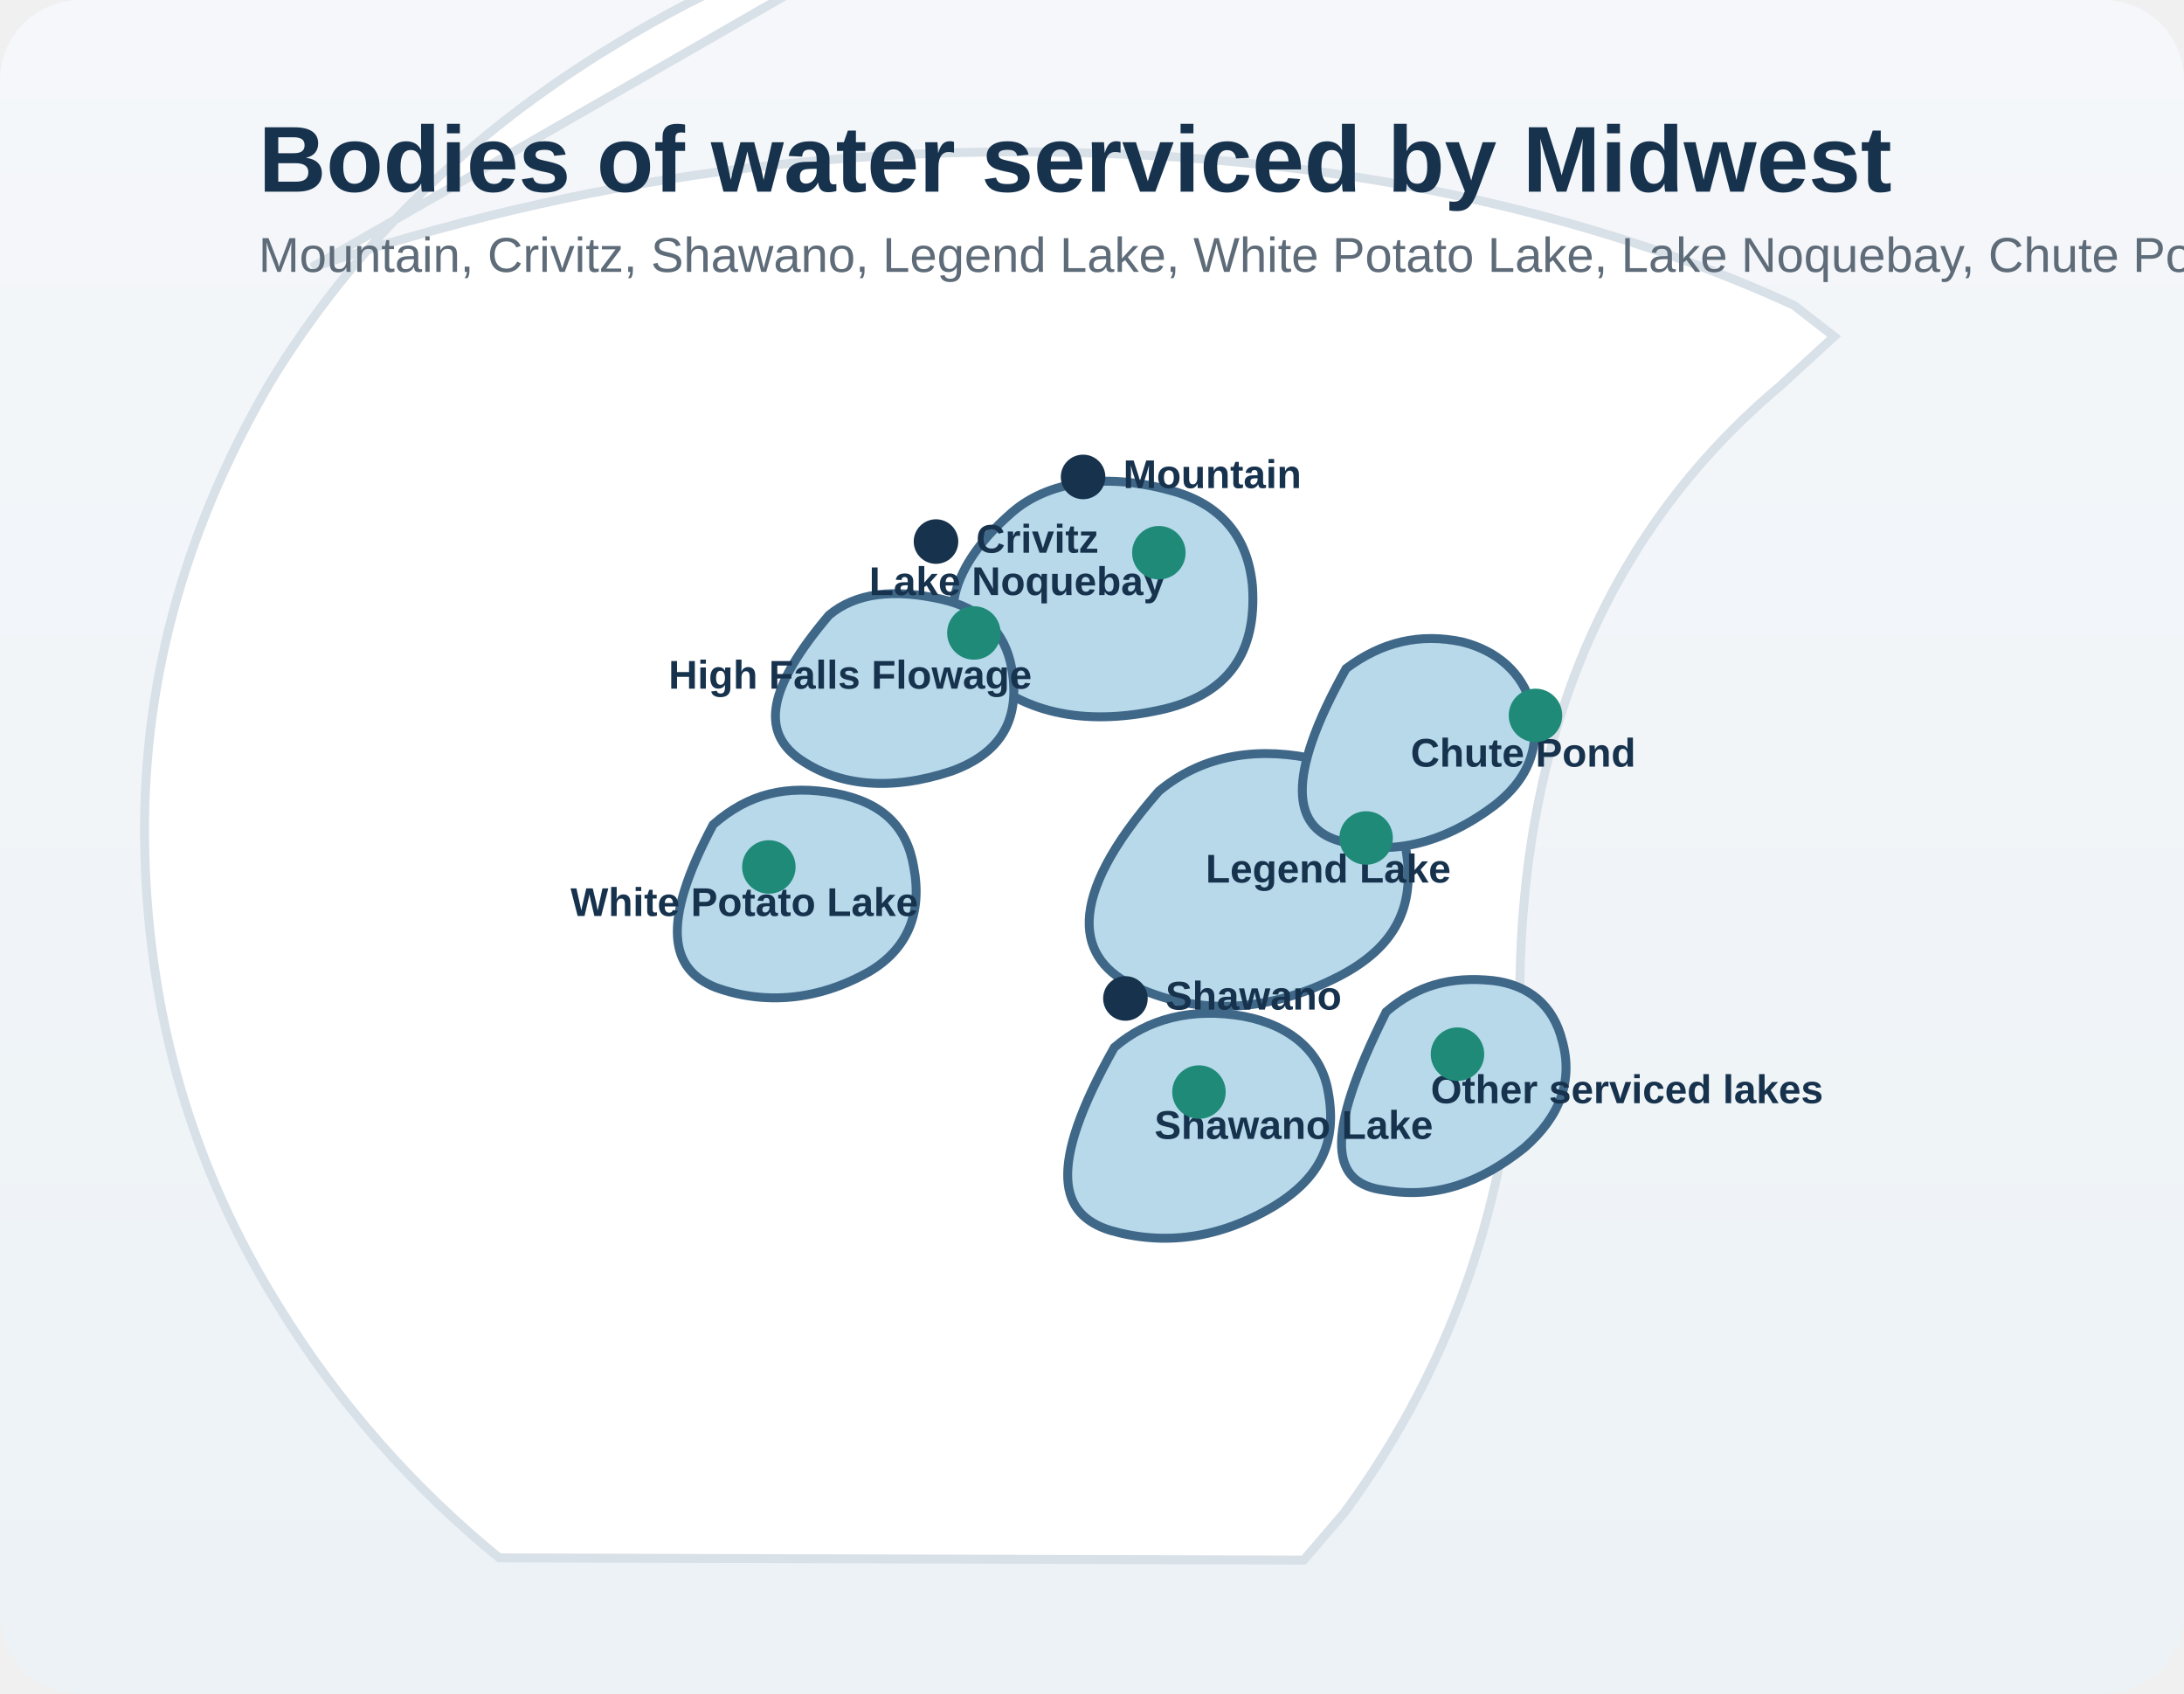
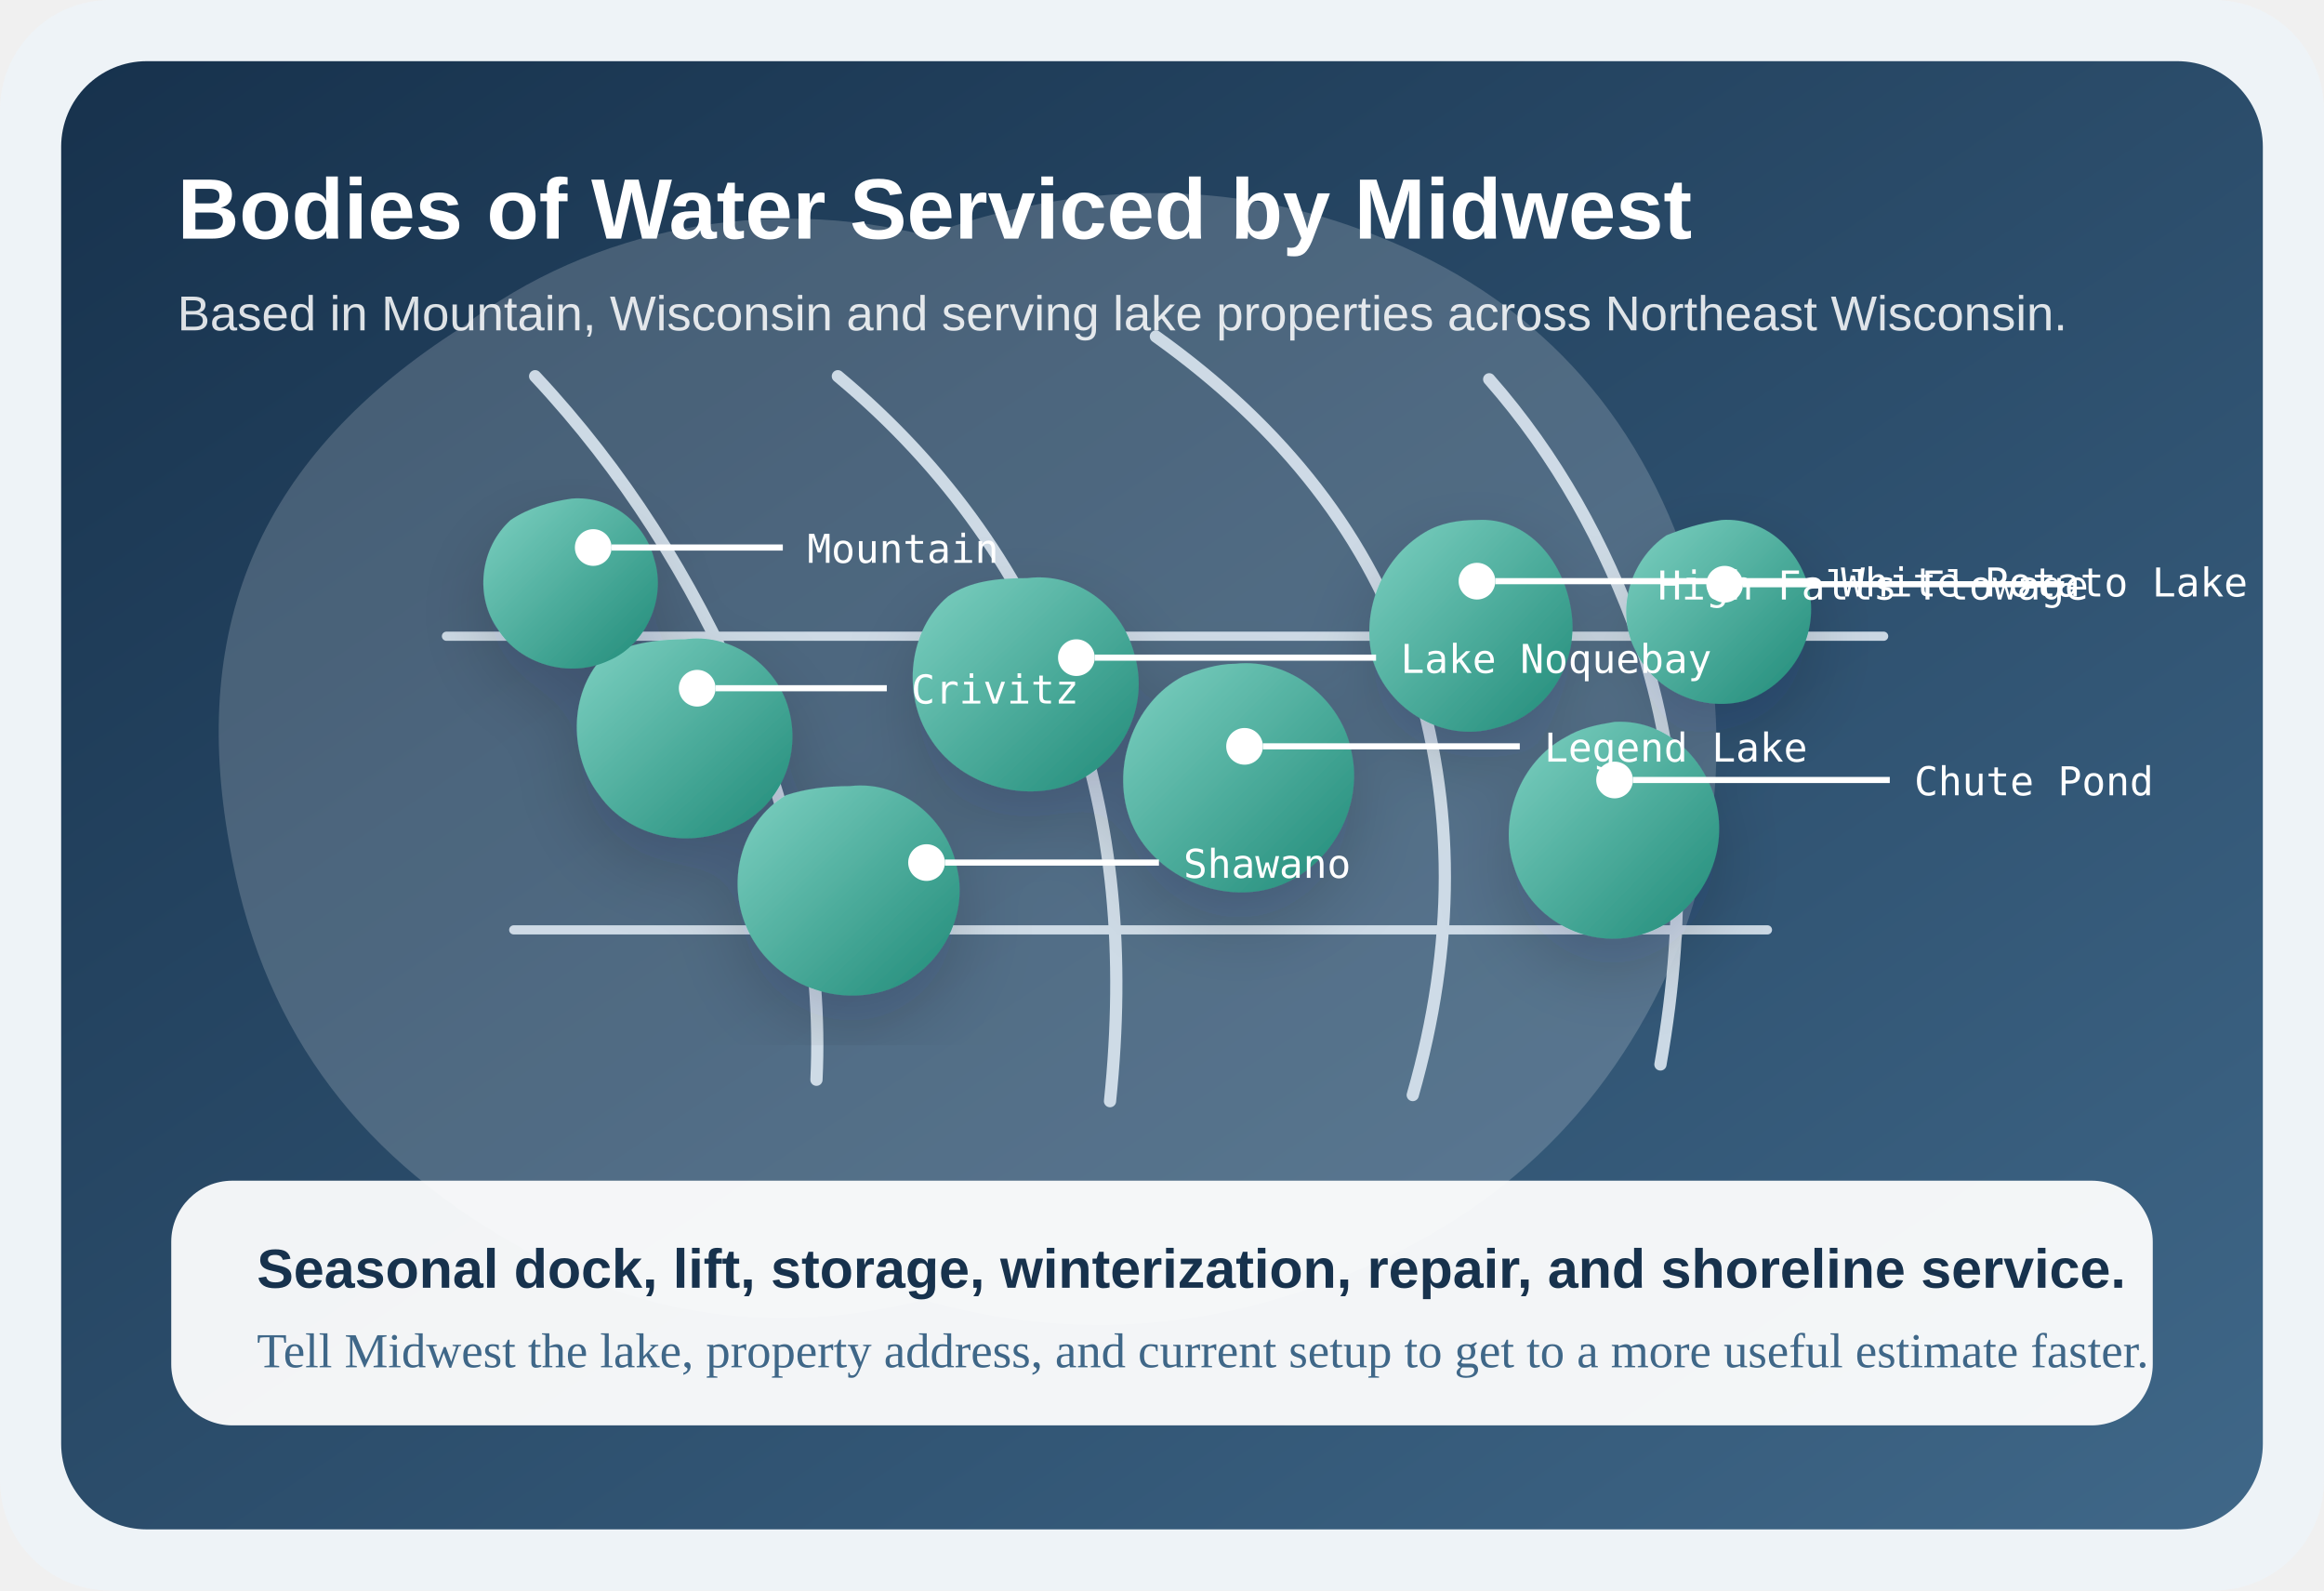
- <svg xmlns="http://www.w3.org/2000/svg" viewBox="0 0 980 760" role="img" aria-labelledby="title desc">
+ <svg xmlns="http://www.w3.org/2000/svg" viewBox="0 0 760 520" role="img" aria-labelledby="title desc">
  <defs>
-     <linearGradient id="bg" x1="0" x2="0" y1="0" y2="1">
-       <stop offset="0%" stop-color="#f5f7fa" />
-       <stop offset="100%" stop-color="#ecf2f6" />
+     <linearGradient id="bg" x1="0" x2="1" y1="0" y2="1">
+       <stop offset="0%" stop-color="#17324d" />
+       <stop offset="100%" stop-color="#3f6788" />
    </linearGradient>
+     <linearGradient id="water" x1="0" x2="1" y1="0" y2="1">
+       <stop offset="0%" stop-color="#7ed1c2" />
+       <stop offset="100%" stop-color="#1f8a78" />
+     </linearGradient>
+     <filter id="shadow" x="-10%" y="-10%" width="120%" height="120%">
+       <feDropShadow dx="0" dy="10" stdDeviation="12" flood-color="#0b1a26" flood-opacity="0.18" />
+     </filter>
  </defs>
-   <rect width="980" height="760" fill="url(#bg)" rx="36" />
-   <path d="M140 120c120-40 242-58 380-50 102 6 200 28 285 67l18 14-24 22c-75 63-115 152-117 267-2 90-28 170-79 239l-18 21-361-1c-38-31-72-69-99-113-38-61-58-128-60-203-2-74 17-144 56-211 37-61 89-112 155-152 44-27 89-46 139-58z" fill="#fff" stroke="#d8e0e8" stroke-width="4" />
-   <g fill="#b7d9ea" stroke="#3f6788" stroke-width="4">
-     <path d="M454 230c16-14 42-18 71-10 23 6 35 21 37 43 2 30-11 48-39 55-34 8-63 3-84-17-18-18-16-44 15-71z" />
-     <path d="M372 276c12-10 29-12 51-7 17 4 28 14 31 31 4 23-5 38-27 46-27 9-51 7-69-6-16-12-14-31 14-64z" />
-     <path d="M520 355c18-15 41-20 67-15 25 5 40 20 44 42 4 25-5 43-30 56-31 16-62 18-91 5-27-12-33-39 10-88z" />
-     <path d="M604 300c16-12 33-16 52-12 16 4 27 14 31 28 5 19-1 35-20 48-23 16-46 20-67 13-19-6-24-27 4-77z" />
-     <path d="M320 370c16-14 33-18 55-14 21 4 32 15 35 33 4 21-3 37-20 47-23 13-47 15-69 7-20-8-25-28-1-73z" />
-     <path d="M500 470c15-13 35-18 58-14 21 4 35 16 38 34 4 22-3 38-24 51-25 15-50 18-74 11-22-7-29-27 2-82z" />
-     <path d="M622 454c14-12 29-16 48-14 16 2 27 11 31 27 5 18-1 34-17 48-20 16-40 23-63 19-23-3-28-22 1-80z" />
+   <rect width="760" height="520" rx="36" fill="#eef3f7" />
+   <rect x="20" y="20" width="720" height="480" rx="28" fill="url(#bg)" />
+   <g opacity="0.18">
+     <path d="M151 107c43-33 100-43 152-30 48-18 100-19 147 0 51 20 86 57 103 111 15 50 10 102-17 148-27 46-69 76-127 91-36 9-72 8-107-2-47 12-93 6-135-19-52-30-82-72-92-130-13-72 10-127 76-169z" fill="#ffffff" />
  </g>
-   <g font-family="Manrope, Arial, sans-serif">
-     <g fill="#17324d">
-       <text x="116" y="86" font-size="42" font-weight="800">Bodies of water serviced by Midwest</text>
-       <text x="116" y="122" font-size="22" fill="#5e6b78">Mountain, Crivitz, Shawano, Legend Lake, White Potato Lake, Lake Noquebay, Chute Pond, and High Falls Flowage</text>
-     </g>
-     <g fill="#17324d" font-size="18" font-weight="700">
-       <text x="390" y="267">Lake Noquebay</text>
-       <text x="300" y="309">High Falls Flowage</text>
-       <text x="541" y="396">Legend Lake</text>
-       <text x="633" y="344">Chute Pond</text>
-       <text x="256" y="411">White Potato Lake</text>
-       <text x="518" y="511">Shawano Lake</text>
-       <text x="642" y="495">Other serviced lakes</text>
+   <g fill="none" stroke="#dbe7f1" stroke-linecap="round" stroke-linejoin="round" opacity="0.9">
+     <path stroke-width="4" d="M175 123c29 31 51 66 68 105 17 42 26 84 24 125" />
+     <path stroke-width="4" d="M274 123c36 30 61 66 76 107 14 39 18 82 13 130" />
+     <path stroke-width="4" d="M378 110c42 30 70 66 84 109 14 44 14 90 0 139" />
+     <path stroke-width="4" d="M487 124c22 25 38 54 49 85 14 42 16 88 7 139" />
+     <path stroke-width="3" d="M146 208h470" />
+     <path stroke-width="3" d="M168 304h410" />
+   </g>
+   <g font-family="Manrope, Arial, sans-serif" fill="#ffffff">
+     <text x="58" y="78" font-size="28" font-weight="800">Bodies of Water Serviced by Midwest</text>
+     <text x="58" y="108" font-size="16" opacity="0.85">Based in Mountain, Wisconsin and serving lake properties across Northeast Wisconsin.</text>
+   </g>
+   <g filter="url(#shadow)">
+     <path d="M483 170c17-1 29 14 31 31 2 16-8 33-25 37-17 5-35-6-40-22-4-15 2-33 17-42 5-3 11-4 17-4z" fill="url(#water)" />
+     <path d="M404 217c18-2 35 12 38 29 4 18-7 38-25 44-18 6-40-4-47-21-7-17 0-39 17-48 5-2 11-4 17-4z" fill="url(#water)" />
+     <path d="M336 189c16-2 31 9 35 25 5 17-4 35-20 42-17 7-38 0-47-15-9-14-7-35 6-46 7-5 16-6 26-6z" fill="url(#water)" />
+     <path d="M278 257c17-2 32 11 35 27 4 17-7 35-24 40-17 5-36-3-44-19-8-16-3-36 12-45 6-2 13-3 21-3z" fill="url(#water)" />
+     <path d="M224 209c14-2 28 7 33 20 6 16-1 34-16 41-15 8-35 4-45-10-10-13-10-33 1-45 7-4 16-6 27-6z" fill="url(#water)" />
+     <path d="M187 163c13-1 24 8 27 20 4 13-3 28-15 33-13 6-29 1-36-10-8-11-6-27 4-36 6-4 13-6 20-7z" fill="url(#water)" />
+     <path d="M528 236c18-1 32 14 34 31 2 18-10 35-27 39-17 4-35-6-40-23-5-15 2-34 17-42 5-3 10-4 16-5z" fill="url(#water)" />
+     <path d="M563 170c15-1 27 11 29 25 2 15-7 29-21 34-14 4-30-3-36-16-7-13-2-30 10-38 5-2 11-4 18-5z" fill="url(#water)" />
+   </g>
+   <g font-family="IBM Plex Mono, monospace" font-size="13" font-weight="500">
+     <g>
+       <circle cx="194" cy="179" r="6" fill="#ffffff" />
+       <path d="M200 179h56" stroke="#ffffff" stroke-width="2" />
+       <text x="264" y="184" fill="#ffffff">Mountain</text>
    </g>
    <g>
-       <circle cx="520" cy="248" r="12" fill="#1f8a78" />
-       <circle cx="437" cy="284" r="12" fill="#1f8a78" />
-       <circle cx="613" cy="376" r="12" fill="#1f8a78" />
-       <circle cx="689" cy="321" r="12" fill="#1f8a78" />
-       <circle cx="345" cy="389" r="12" fill="#1f8a78" />
-       <circle cx="538" cy="490" r="12" fill="#1f8a78" />
-       <circle cx="654" cy="473" r="12" fill="#1f8a78" />
+       <circle cx="228" cy="225" r="6" fill="#ffffff" />
+       <path d="M234 225h56" stroke="#ffffff" stroke-width="2" />
+       <text x="298" y="230" fill="#ffffff">Crivitz</text>
    </g>
    <g>
-       <circle cx="486" cy="214" r="10" fill="#17324d" />
-       <text x="504" y="219" font-size="18" font-weight="800" fill="#17324d">Mountain</text>
-       <circle cx="420" cy="243" r="10" fill="#17324d" />
-       <text x="438" y="248" font-size="18" font-weight="800" fill="#17324d">Crivitz</text>
-       <circle cx="505" cy="448" r="10" fill="#17324d" />
-       <text x="523" y="453" font-size="18" font-weight="800" fill="#17324d">Shawano</text>
+       <circle cx="303" cy="282" r="6" fill="#ffffff" />
+       <path d="M309 282h70" stroke="#ffffff" stroke-width="2" />
+       <text x="387" y="287" fill="#ffffff">Shawano</text>
+     </g>
+     <g>
+       <circle cx="352" cy="215" r="6" fill="#ffffff" />
+       <path d="M358 215h92" stroke="#ffffff" stroke-width="2" />
+       <text x="458" y="220" fill="#ffffff">Lake Noquebay</text>
+     </g>
+     <g>
+       <circle cx="407" cy="244" r="6" fill="#ffffff" />
+       <path d="M413 244h84" stroke="#ffffff" stroke-width="2" />
+       <text x="505" y="249" fill="#ffffff">Legend Lake</text>
+     </g>
+     <g>
+       <circle cx="483" cy="190" r="6" fill="#ffffff" />
+       <path d="M489 190h105" stroke="#ffffff" stroke-width="2" />
+       <text x="602" y="195" fill="#ffffff">White Potato Lake</text>
+     </g>
+     <g>
+       <circle cx="528" cy="255" r="6" fill="#ffffff" />
+       <path d="M534 255h84" stroke="#ffffff" stroke-width="2" />
+       <text x="626" y="260" fill="#ffffff">Chute Pond</text>
+     </g>
+     <g>
+       <circle cx="564" cy="191" r="6" fill="#ffffff" />
+       <path d="M570 191h105" stroke="#ffffff" stroke-width="2" />
+       <text x="683" y="196" text-anchor="end" fill="#ffffff">High Falls Flowage</text>
    </g>
  </g>
+   <g>
+     <rect x="56" y="386" width="648" height="80" rx="20" fill="#ffffff" opacity="0.94" />
+     <text x="84" y="421" font-family="Manrope, Arial, sans-serif" font-size="18" font-weight="800" fill="#17324d">Seasonal dock, lift, storage, winterization, repair, and shoreline service.</text>
+     <text x="84" y="447" font-family="Source Sans 3, Arial, sans-serif" font-size="16" fill="#3f6788">Tell Midwest the lake, property address, and current setup to get to a more useful estimate faster.</text>
+   </g>
</svg>
